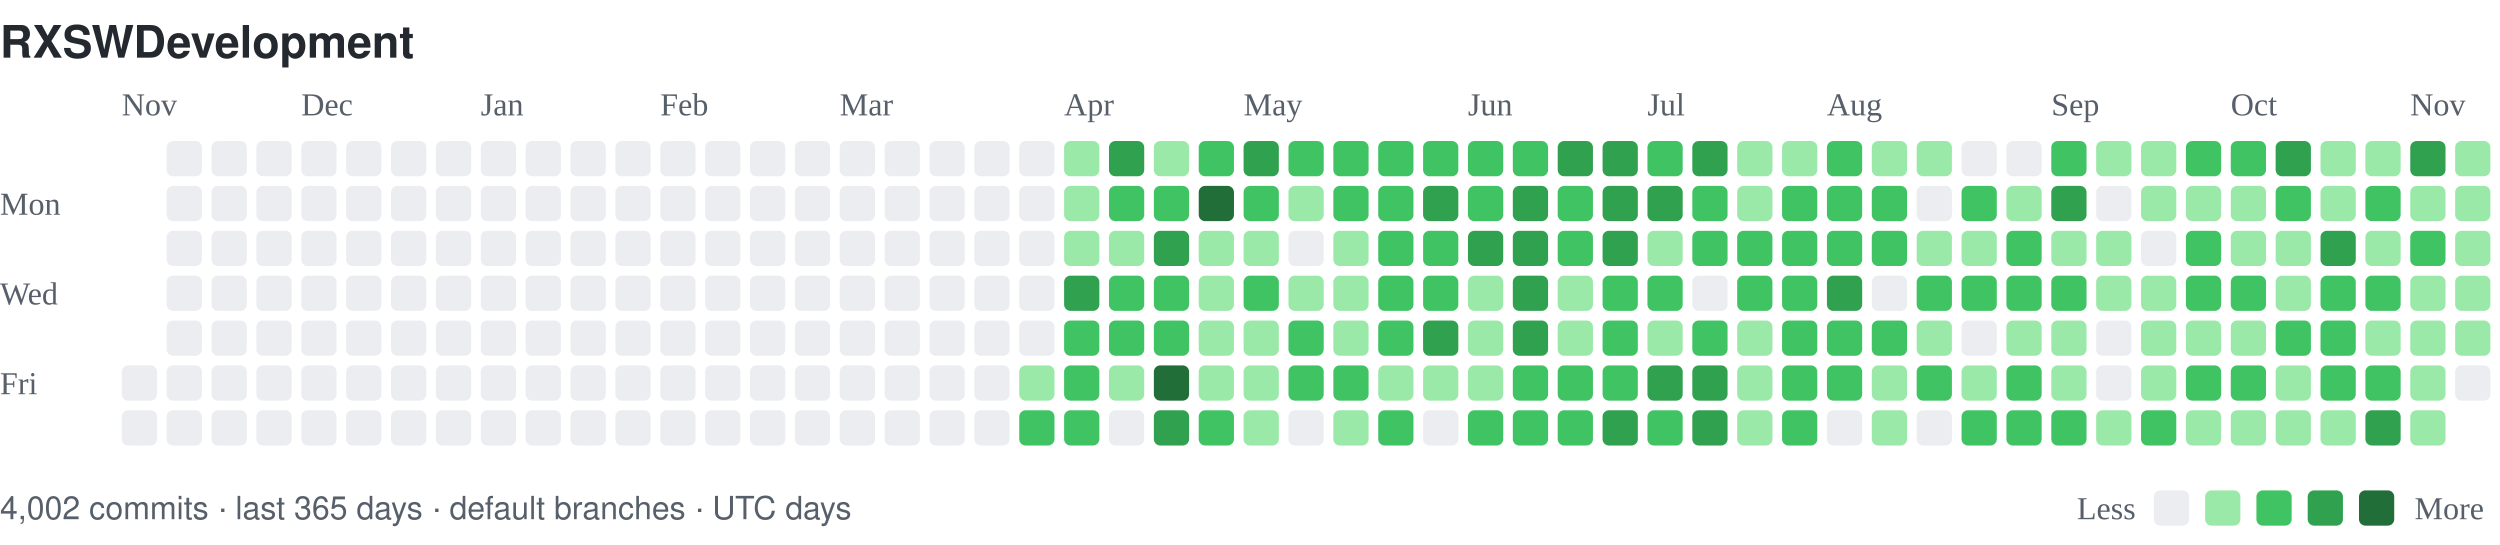
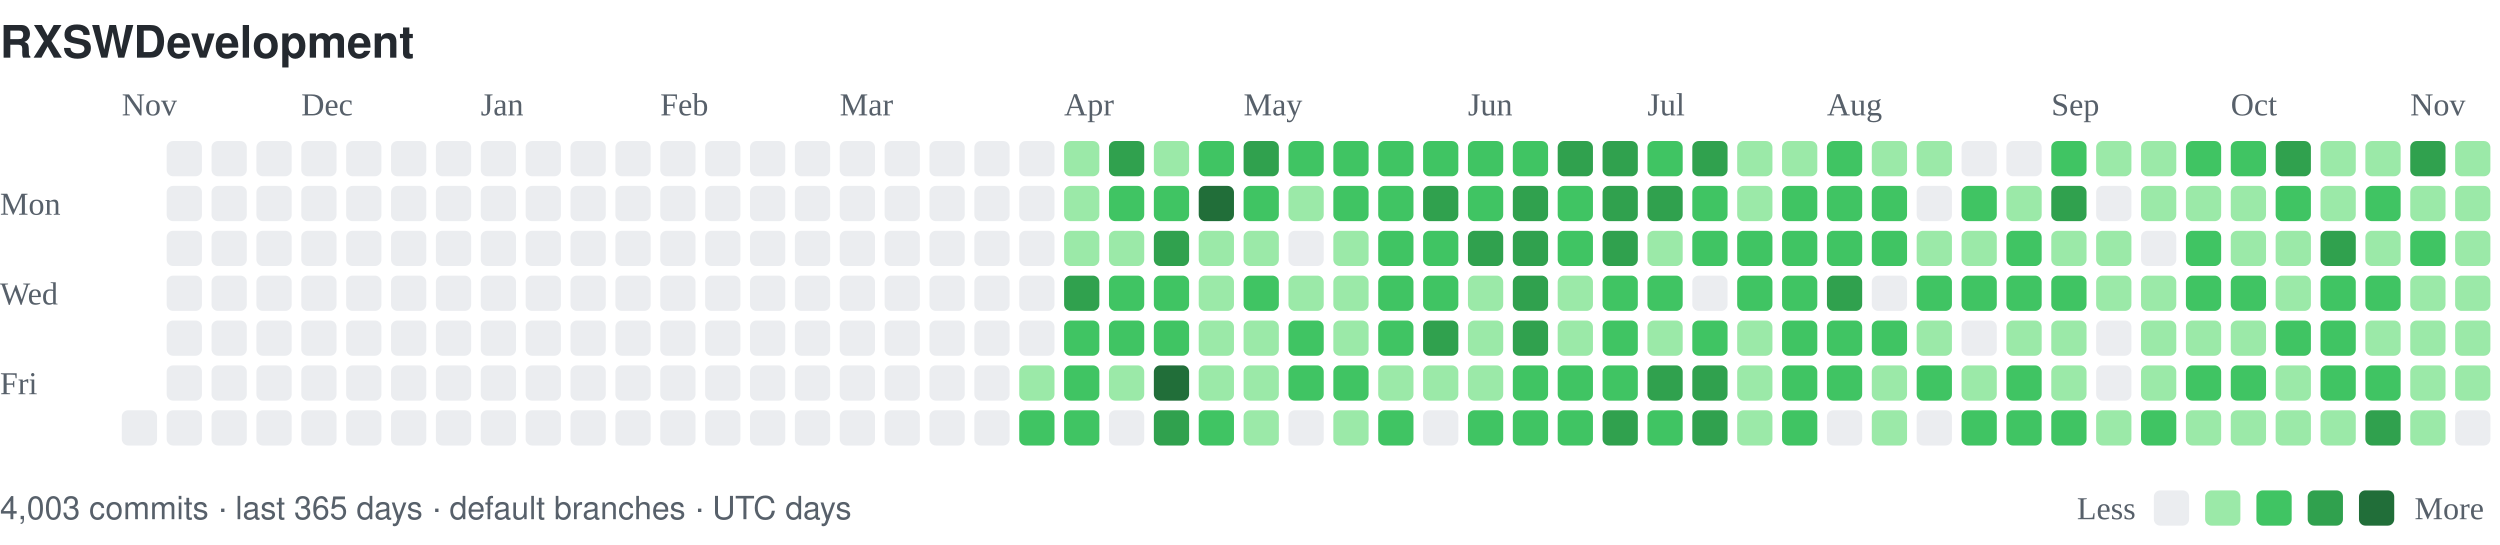
<svg xmlns="http://www.w3.org/2000/svg" width="780" height="170" viewBox="0 0 780 170" role="img">
  <text x="0" y="18" font-size="14" font-weight="600" fill="#24292f" font-family="ui-sans-serif,-apple-system,Segoe UI,Helvetica,Arial,sans-serif">RXSWDevelopment</text>
  <text x="0" y="67" font-size="10" fill="#57606a">Mon</text>
  <text x="0" y="95" font-size="10" fill="#57606a">Wed</text>
  <text x="0" y="123" font-size="10" fill="#57606a">Fri</text>
  <text x="38" y="36" font-size="10" fill="#57606a">Nov</text>
-   <rect x="38" y="114" width="11" height="11" rx="2" fill="#ebedf0" />
  <rect x="38" y="128" width="11" height="11" rx="2" fill="#ebedf0" />
  <rect x="52" y="44" width="11" height="11" rx="2" fill="#ebedf0" />
  <rect x="52" y="58" width="11" height="11" rx="2" fill="#ebedf0" />
  <rect x="52" y="72" width="11" height="11" rx="2" fill="#ebedf0" />
  <rect x="52" y="86" width="11" height="11" rx="2" fill="#ebedf0" />
  <rect x="52" y="100" width="11" height="11" rx="2" fill="#ebedf0" />
  <rect x="52" y="114" width="11" height="11" rx="2" fill="#ebedf0" />
  <rect x="52" y="128" width="11" height="11" rx="2" fill="#ebedf0" />
  <rect x="66" y="44" width="11" height="11" rx="2" fill="#ebedf0" />
  <rect x="66" y="58" width="11" height="11" rx="2" fill="#ebedf0" />
  <rect x="66" y="72" width="11" height="11" rx="2" fill="#ebedf0" />
  <rect x="66" y="86" width="11" height="11" rx="2" fill="#ebedf0" />
  <rect x="66" y="100" width="11" height="11" rx="2" fill="#ebedf0" />
  <rect x="66" y="114" width="11" height="11" rx="2" fill="#ebedf0" />
  <rect x="66" y="128" width="11" height="11" rx="2" fill="#ebedf0" />
  <rect x="80" y="44" width="11" height="11" rx="2" fill="#ebedf0" />
  <rect x="80" y="58" width="11" height="11" rx="2" fill="#ebedf0" />
  <rect x="80" y="72" width="11" height="11" rx="2" fill="#ebedf0" />
  <rect x="80" y="86" width="11" height="11" rx="2" fill="#ebedf0" />
  <rect x="80" y="100" width="11" height="11" rx="2" fill="#ebedf0" />
  <rect x="80" y="114" width="11" height="11" rx="2" fill="#ebedf0" />
  <rect x="80" y="128" width="11" height="11" rx="2" fill="#ebedf0" />
  <text x="94" y="36" font-size="10" fill="#57606a">Dec</text>
  <rect x="94" y="44" width="11" height="11" rx="2" fill="#ebedf0" />
  <rect x="94" y="58" width="11" height="11" rx="2" fill="#ebedf0" />
  <rect x="94" y="72" width="11" height="11" rx="2" fill="#ebedf0" />
  <rect x="94" y="86" width="11" height="11" rx="2" fill="#ebedf0" />
  <rect x="94" y="100" width="11" height="11" rx="2" fill="#ebedf0" />
  <rect x="94" y="114" width="11" height="11" rx="2" fill="#ebedf0" />
  <rect x="94" y="128" width="11" height="11" rx="2" fill="#ebedf0" />
  <rect x="108" y="44" width="11" height="11" rx="2" fill="#ebedf0" />
  <rect x="108" y="58" width="11" height="11" rx="2" fill="#ebedf0" />
  <rect x="108" y="72" width="11" height="11" rx="2" fill="#ebedf0" />
  <rect x="108" y="86" width="11" height="11" rx="2" fill="#ebedf0" />
  <rect x="108" y="100" width="11" height="11" rx="2" fill="#ebedf0" />
  <rect x="108" y="114" width="11" height="11" rx="2" fill="#ebedf0" />
  <rect x="108" y="128" width="11" height="11" rx="2" fill="#ebedf0" />
  <rect x="122" y="44" width="11" height="11" rx="2" fill="#ebedf0" />
  <rect x="122" y="58" width="11" height="11" rx="2" fill="#ebedf0" />
  <rect x="122" y="72" width="11" height="11" rx="2" fill="#ebedf0" />
  <rect x="122" y="86" width="11" height="11" rx="2" fill="#ebedf0" />
  <rect x="122" y="100" width="11" height="11" rx="2" fill="#ebedf0" />
  <rect x="122" y="114" width="11" height="11" rx="2" fill="#ebedf0" />
  <rect x="122" y="128" width="11" height="11" rx="2" fill="#ebedf0" />
  <rect x="136" y="44" width="11" height="11" rx="2" fill="#ebedf0" />
  <rect x="136" y="58" width="11" height="11" rx="2" fill="#ebedf0" />
  <rect x="136" y="72" width="11" height="11" rx="2" fill="#ebedf0" />
  <rect x="136" y="86" width="11" height="11" rx="2" fill="#ebedf0" />
  <rect x="136" y="100" width="11" height="11" rx="2" fill="#ebedf0" />
  <rect x="136" y="114" width="11" height="11" rx="2" fill="#ebedf0" />
  <rect x="136" y="128" width="11" height="11" rx="2" fill="#ebedf0" />
  <text x="150" y="36" font-size="10" fill="#57606a">Jan</text>
  <rect x="150" y="44" width="11" height="11" rx="2" fill="#ebedf0" />
  <rect x="150" y="58" width="11" height="11" rx="2" fill="#ebedf0" />
  <rect x="150" y="72" width="11" height="11" rx="2" fill="#ebedf0" />
  <rect x="150" y="86" width="11" height="11" rx="2" fill="#ebedf0" />
  <rect x="150" y="100" width="11" height="11" rx="2" fill="#ebedf0" />
  <rect x="150" y="114" width="11" height="11" rx="2" fill="#ebedf0" />
  <rect x="150" y="128" width="11" height="11" rx="2" fill="#ebedf0" />
  <rect x="164" y="44" width="11" height="11" rx="2" fill="#ebedf0" />
  <rect x="164" y="58" width="11" height="11" rx="2" fill="#ebedf0" />
  <rect x="164" y="72" width="11" height="11" rx="2" fill="#ebedf0" />
  <rect x="164" y="86" width="11" height="11" rx="2" fill="#ebedf0" />
  <rect x="164" y="100" width="11" height="11" rx="2" fill="#ebedf0" />
  <rect x="164" y="114" width="11" height="11" rx="2" fill="#ebedf0" />
  <rect x="164" y="128" width="11" height="11" rx="2" fill="#ebedf0" />
  <rect x="178" y="44" width="11" height="11" rx="2" fill="#ebedf0" />
  <rect x="178" y="58" width="11" height="11" rx="2" fill="#ebedf0" />
  <rect x="178" y="72" width="11" height="11" rx="2" fill="#ebedf0" />
  <rect x="178" y="86" width="11" height="11" rx="2" fill="#ebedf0" />
  <rect x="178" y="100" width="11" height="11" rx="2" fill="#ebedf0" />
  <rect x="178" y="114" width="11" height="11" rx="2" fill="#ebedf0" />
  <rect x="178" y="128" width="11" height="11" rx="2" fill="#ebedf0" />
  <rect x="192" y="44" width="11" height="11" rx="2" fill="#ebedf0" />
  <rect x="192" y="58" width="11" height="11" rx="2" fill="#ebedf0" />
  <rect x="192" y="72" width="11" height="11" rx="2" fill="#ebedf0" />
  <rect x="192" y="86" width="11" height="11" rx="2" fill="#ebedf0" />
  <rect x="192" y="100" width="11" height="11" rx="2" fill="#ebedf0" />
  <rect x="192" y="114" width="11" height="11" rx="2" fill="#ebedf0" />
  <rect x="192" y="128" width="11" height="11" rx="2" fill="#ebedf0" />
  <text x="206" y="36" font-size="10" fill="#57606a">Feb</text>
  <rect x="206" y="44" width="11" height="11" rx="2" fill="#ebedf0" />
  <rect x="206" y="58" width="11" height="11" rx="2" fill="#ebedf0" />
  <rect x="206" y="72" width="11" height="11" rx="2" fill="#ebedf0" />
  <rect x="206" y="86" width="11" height="11" rx="2" fill="#ebedf0" />
  <rect x="206" y="100" width="11" height="11" rx="2" fill="#ebedf0" />
  <rect x="206" y="114" width="11" height="11" rx="2" fill="#ebedf0" />
  <rect x="206" y="128" width="11" height="11" rx="2" fill="#ebedf0" />
  <rect x="220" y="44" width="11" height="11" rx="2" fill="#ebedf0" />
  <rect x="220" y="58" width="11" height="11" rx="2" fill="#ebedf0" />
  <rect x="220" y="72" width="11" height="11" rx="2" fill="#ebedf0" />
  <rect x="220" y="86" width="11" height="11" rx="2" fill="#ebedf0" />
  <rect x="220" y="100" width="11" height="11" rx="2" fill="#ebedf0" />
  <rect x="220" y="114" width="11" height="11" rx="2" fill="#ebedf0" />
  <rect x="220" y="128" width="11" height="11" rx="2" fill="#ebedf0" />
  <rect x="234" y="44" width="11" height="11" rx="2" fill="#ebedf0" />
  <rect x="234" y="58" width="11" height="11" rx="2" fill="#ebedf0" />
  <rect x="234" y="72" width="11" height="11" rx="2" fill="#ebedf0" />
  <rect x="234" y="86" width="11" height="11" rx="2" fill="#ebedf0" />
  <rect x="234" y="100" width="11" height="11" rx="2" fill="#ebedf0" />
  <rect x="234" y="114" width="11" height="11" rx="2" fill="#ebedf0" />
  <rect x="234" y="128" width="11" height="11" rx="2" fill="#ebedf0" />
  <rect x="248" y="44" width="11" height="11" rx="2" fill="#ebedf0" />
  <rect x="248" y="58" width="11" height="11" rx="2" fill="#ebedf0" />
  <rect x="248" y="72" width="11" height="11" rx="2" fill="#ebedf0" />
  <rect x="248" y="86" width="11" height="11" rx="2" fill="#ebedf0" />
  <rect x="248" y="100" width="11" height="11" rx="2" fill="#ebedf0" />
  <rect x="248" y="114" width="11" height="11" rx="2" fill="#ebedf0" />
  <rect x="248" y="128" width="11" height="11" rx="2" fill="#ebedf0" />
  <text x="262" y="36" font-size="10" fill="#57606a">Mar</text>
  <rect x="262" y="44" width="11" height="11" rx="2" fill="#ebedf0" />
  <rect x="262" y="58" width="11" height="11" rx="2" fill="#ebedf0" />
  <rect x="262" y="72" width="11" height="11" rx="2" fill="#ebedf0" />
  <rect x="262" y="86" width="11" height="11" rx="2" fill="#ebedf0" />
  <rect x="262" y="100" width="11" height="11" rx="2" fill="#ebedf0" />
  <rect x="262" y="114" width="11" height="11" rx="2" fill="#ebedf0" />
  <rect x="262" y="128" width="11" height="11" rx="2" fill="#ebedf0" />
  <rect x="276" y="44" width="11" height="11" rx="2" fill="#ebedf0" />
  <rect x="276" y="58" width="11" height="11" rx="2" fill="#ebedf0" />
  <rect x="276" y="72" width="11" height="11" rx="2" fill="#ebedf0" />
  <rect x="276" y="86" width="11" height="11" rx="2" fill="#ebedf0" />
  <rect x="276" y="100" width="11" height="11" rx="2" fill="#ebedf0" />
  <rect x="276" y="114" width="11" height="11" rx="2" fill="#ebedf0" />
  <rect x="276" y="128" width="11" height="11" rx="2" fill="#ebedf0" />
  <rect x="290" y="44" width="11" height="11" rx="2" fill="#ebedf0" />
  <rect x="290" y="58" width="11" height="11" rx="2" fill="#ebedf0" />
  <rect x="290" y="72" width="11" height="11" rx="2" fill="#ebedf0" />
  <rect x="290" y="86" width="11" height="11" rx="2" fill="#ebedf0" />
  <rect x="290" y="100" width="11" height="11" rx="2" fill="#ebedf0" />
  <rect x="290" y="114" width="11" height="11" rx="2" fill="#ebedf0" />
  <rect x="290" y="128" width="11" height="11" rx="2" fill="#ebedf0" />
  <rect x="304" y="44" width="11" height="11" rx="2" fill="#ebedf0" />
  <rect x="304" y="58" width="11" height="11" rx="2" fill="#ebedf0" />
  <rect x="304" y="72" width="11" height="11" rx="2" fill="#ebedf0" />
  <rect x="304" y="86" width="11" height="11" rx="2" fill="#ebedf0" />
  <rect x="304" y="100" width="11" height="11" rx="2" fill="#ebedf0" />
  <rect x="304" y="114" width="11" height="11" rx="2" fill="#ebedf0" />
  <rect x="304" y="128" width="11" height="11" rx="2" fill="#ebedf0" />
  <rect x="318" y="44" width="11" height="11" rx="2" fill="#ebedf0" />
  <rect x="318" y="58" width="11" height="11" rx="2" fill="#ebedf0" />
  <rect x="318" y="72" width="11" height="11" rx="2" fill="#ebedf0" />
  <rect x="318" y="86" width="11" height="11" rx="2" fill="#ebedf0" />
  <rect x="318" y="100" width="11" height="11" rx="2" fill="#ebedf0" />
  <rect x="318" y="114" width="11" height="11" rx="2" fill="#9be9a8" />
  <rect x="318" y="128" width="11" height="11" rx="2" fill="#40c463" />
  <text x="332" y="36" font-size="10" fill="#57606a">Apr</text>
  <rect x="332" y="44" width="11" height="11" rx="2" fill="#9be9a8" />
  <rect x="332" y="58" width="11" height="11" rx="2" fill="#9be9a8" />
  <rect x="332" y="72" width="11" height="11" rx="2" fill="#9be9a8" />
  <rect x="332" y="86" width="11" height="11" rx="2" fill="#30a14e" />
  <rect x="332" y="100" width="11" height="11" rx="2" fill="#40c463" />
  <rect x="332" y="114" width="11" height="11" rx="2" fill="#40c463" />
  <rect x="332" y="128" width="11" height="11" rx="2" fill="#40c463" />
  <rect x="346" y="44" width="11" height="11" rx="2" fill="#30a14e" />
  <rect x="346" y="58" width="11" height="11" rx="2" fill="#40c463" />
  <rect x="346" y="72" width="11" height="11" rx="2" fill="#9be9a8" />
  <rect x="346" y="86" width="11" height="11" rx="2" fill="#40c463" />
  <rect x="346" y="100" width="11" height="11" rx="2" fill="#40c463" />
  <rect x="346" y="114" width="11" height="11" rx="2" fill="#9be9a8" />
  <rect x="346" y="128" width="11" height="11" rx="2" fill="#ebedf0" />
  <rect x="360" y="44" width="11" height="11" rx="2" fill="#9be9a8" />
  <rect x="360" y="58" width="11" height="11" rx="2" fill="#40c463" />
  <rect x="360" y="72" width="11" height="11" rx="2" fill="#30a14e" />
  <rect x="360" y="86" width="11" height="11" rx="2" fill="#40c463" />
  <rect x="360" y="100" width="11" height="11" rx="2" fill="#40c463" />
  <rect x="360" y="114" width="11" height="11" rx="2" fill="#216e39" />
  <rect x="360" y="128" width="11" height="11" rx="2" fill="#30a14e" />
  <rect x="374" y="44" width="11" height="11" rx="2" fill="#40c463" />
  <rect x="374" y="58" width="11" height="11" rx="2" fill="#216e39" />
  <rect x="374" y="72" width="11" height="11" rx="2" fill="#9be9a8" />
  <rect x="374" y="86" width="11" height="11" rx="2" fill="#9be9a8" />
  <rect x="374" y="100" width="11" height="11" rx="2" fill="#9be9a8" />
  <rect x="374" y="114" width="11" height="11" rx="2" fill="#9be9a8" />
  <rect x="374" y="128" width="11" height="11" rx="2" fill="#40c463" />
  <text x="388" y="36" font-size="10" fill="#57606a">May</text>
  <rect x="388" y="44" width="11" height="11" rx="2" fill="#30a14e" />
  <rect x="388" y="58" width="11" height="11" rx="2" fill="#40c463" />
  <rect x="388" y="72" width="11" height="11" rx="2" fill="#9be9a8" />
  <rect x="388" y="86" width="11" height="11" rx="2" fill="#40c463" />
  <rect x="388" y="100" width="11" height="11" rx="2" fill="#9be9a8" />
  <rect x="388" y="114" width="11" height="11" rx="2" fill="#9be9a8" />
  <rect x="388" y="128" width="11" height="11" rx="2" fill="#9be9a8" />
  <rect x="402" y="44" width="11" height="11" rx="2" fill="#40c463" />
  <rect x="402" y="58" width="11" height="11" rx="2" fill="#9be9a8" />
  <rect x="402" y="72" width="11" height="11" rx="2" fill="#ebedf0" />
  <rect x="402" y="86" width="11" height="11" rx="2" fill="#9be9a8" />
  <rect x="402" y="100" width="11" height="11" rx="2" fill="#40c463" />
  <rect x="402" y="114" width="11" height="11" rx="2" fill="#40c463" />
  <rect x="402" y="128" width="11" height="11" rx="2" fill="#ebedf0" />
  <rect x="416" y="44" width="11" height="11" rx="2" fill="#40c463" />
  <rect x="416" y="58" width="11" height="11" rx="2" fill="#40c463" />
  <rect x="416" y="72" width="11" height="11" rx="2" fill="#9be9a8" />
  <rect x="416" y="86" width="11" height="11" rx="2" fill="#9be9a8" />
  <rect x="416" y="100" width="11" height="11" rx="2" fill="#9be9a8" />
  <rect x="416" y="114" width="11" height="11" rx="2" fill="#40c463" />
  <rect x="416" y="128" width="11" height="11" rx="2" fill="#9be9a8" />
  <rect x="430" y="44" width="11" height="11" rx="2" fill="#40c463" />
  <rect x="430" y="58" width="11" height="11" rx="2" fill="#40c463" />
  <rect x="430" y="72" width="11" height="11" rx="2" fill="#40c463" />
  <rect x="430" y="86" width="11" height="11" rx="2" fill="#40c463" />
  <rect x="430" y="100" width="11" height="11" rx="2" fill="#40c463" />
  <rect x="430" y="114" width="11" height="11" rx="2" fill="#9be9a8" />
  <rect x="430" y="128" width="11" height="11" rx="2" fill="#40c463" />
  <rect x="444" y="44" width="11" height="11" rx="2" fill="#40c463" />
  <rect x="444" y="58" width="11" height="11" rx="2" fill="#30a14e" />
  <rect x="444" y="72" width="11" height="11" rx="2" fill="#40c463" />
  <rect x="444" y="86" width="11" height="11" rx="2" fill="#40c463" />
  <rect x="444" y="100" width="11" height="11" rx="2" fill="#30a14e" />
  <rect x="444" y="114" width="11" height="11" rx="2" fill="#9be9a8" />
  <rect x="444" y="128" width="11" height="11" rx="2" fill="#ebedf0" />
  <text x="458" y="36" font-size="10" fill="#57606a">Jun</text>
  <rect x="458" y="44" width="11" height="11" rx="2" fill="#40c463" />
  <rect x="458" y="58" width="11" height="11" rx="2" fill="#40c463" />
  <rect x="458" y="72" width="11" height="11" rx="2" fill="#30a14e" />
  <rect x="458" y="86" width="11" height="11" rx="2" fill="#9be9a8" />
  <rect x="458" y="100" width="11" height="11" rx="2" fill="#9be9a8" />
  <rect x="458" y="114" width="11" height="11" rx="2" fill="#9be9a8" />
  <rect x="458" y="128" width="11" height="11" rx="2" fill="#40c463" />
  <rect x="472" y="44" width="11" height="11" rx="2" fill="#40c463" />
  <rect x="472" y="58" width="11" height="11" rx="2" fill="#30a14e" />
  <rect x="472" y="72" width="11" height="11" rx="2" fill="#30a14e" />
  <rect x="472" y="86" width="11" height="11" rx="2" fill="#30a14e" />
  <rect x="472" y="100" width="11" height="11" rx="2" fill="#30a14e" />
  <rect x="472" y="114" width="11" height="11" rx="2" fill="#40c463" />
  <rect x="472" y="128" width="11" height="11" rx="2" fill="#40c463" />
  <rect x="486" y="44" width="11" height="11" rx="2" fill="#30a14e" />
  <rect x="486" y="58" width="11" height="11" rx="2" fill="#40c463" />
  <rect x="486" y="72" width="11" height="11" rx="2" fill="#40c463" />
  <rect x="486" y="86" width="11" height="11" rx="2" fill="#9be9a8" />
  <rect x="486" y="100" width="11" height="11" rx="2" fill="#9be9a8" />
  <rect x="486" y="114" width="11" height="11" rx="2" fill="#40c463" />
  <rect x="486" y="128" width="11" height="11" rx="2" fill="#40c463" />
  <rect x="500" y="44" width="11" height="11" rx="2" fill="#30a14e" />
  <rect x="500" y="58" width="11" height="11" rx="2" fill="#30a14e" />
  <rect x="500" y="72" width="11" height="11" rx="2" fill="#30a14e" />
  <rect x="500" y="86" width="11" height="11" rx="2" fill="#40c463" />
  <rect x="500" y="100" width="11" height="11" rx="2" fill="#40c463" />
  <rect x="500" y="114" width="11" height="11" rx="2" fill="#40c463" />
  <rect x="500" y="128" width="11" height="11" rx="2" fill="#30a14e" />
  <text x="514" y="36" font-size="10" fill="#57606a">Jul</text>
  <rect x="514" y="44" width="11" height="11" rx="2" fill="#40c463" />
  <rect x="514" y="58" width="11" height="11" rx="2" fill="#30a14e" />
  <rect x="514" y="72" width="11" height="11" rx="2" fill="#9be9a8" />
  <rect x="514" y="86" width="11" height="11" rx="2" fill="#40c463" />
  <rect x="514" y="100" width="11" height="11" rx="2" fill="#9be9a8" />
  <rect x="514" y="114" width="11" height="11" rx="2" fill="#30a14e" />
  <rect x="514" y="128" width="11" height="11" rx="2" fill="#40c463" />
  <rect x="528" y="44" width="11" height="11" rx="2" fill="#30a14e" />
  <rect x="528" y="58" width="11" height="11" rx="2" fill="#40c463" />
  <rect x="528" y="72" width="11" height="11" rx="2" fill="#40c463" />
  <rect x="528" y="86" width="11" height="11" rx="2" fill="#ebedf0" />
  <rect x="528" y="100" width="11" height="11" rx="2" fill="#40c463" />
  <rect x="528" y="114" width="11" height="11" rx="2" fill="#30a14e" />
  <rect x="528" y="128" width="11" height="11" rx="2" fill="#30a14e" />
  <rect x="542" y="44" width="11" height="11" rx="2" fill="#9be9a8" />
  <rect x="542" y="58" width="11" height="11" rx="2" fill="#9be9a8" />
  <rect x="542" y="72" width="11" height="11" rx="2" fill="#40c463" />
  <rect x="542" y="86" width="11" height="11" rx="2" fill="#40c463" />
  <rect x="542" y="100" width="11" height="11" rx="2" fill="#9be9a8" />
  <rect x="542" y="114" width="11" height="11" rx="2" fill="#9be9a8" />
  <rect x="542" y="128" width="11" height="11" rx="2" fill="#9be9a8" />
  <rect x="556" y="44" width="11" height="11" rx="2" fill="#9be9a8" />
  <rect x="556" y="58" width="11" height="11" rx="2" fill="#40c463" />
  <rect x="556" y="72" width="11" height="11" rx="2" fill="#40c463" />
  <rect x="556" y="86" width="11" height="11" rx="2" fill="#40c463" />
  <rect x="556" y="100" width="11" height="11" rx="2" fill="#40c463" />
  <rect x="556" y="114" width="11" height="11" rx="2" fill="#40c463" />
  <rect x="556" y="128" width="11" height="11" rx="2" fill="#40c463" />
  <text x="570" y="36" font-size="10" fill="#57606a">Aug</text>
  <rect x="570" y="44" width="11" height="11" rx="2" fill="#40c463" />
  <rect x="570" y="58" width="11" height="11" rx="2" fill="#40c463" />
  <rect x="570" y="72" width="11" height="11" rx="2" fill="#40c463" />
  <rect x="570" y="86" width="11" height="11" rx="2" fill="#30a14e" />
  <rect x="570" y="100" width="11" height="11" rx="2" fill="#40c463" />
  <rect x="570" y="114" width="11" height="11" rx="2" fill="#40c463" />
  <rect x="570" y="128" width="11" height="11" rx="2" fill="#ebedf0" />
  <rect x="584" y="44" width="11" height="11" rx="2" fill="#9be9a8" />
  <rect x="584" y="58" width="11" height="11" rx="2" fill="#40c463" />
  <rect x="584" y="72" width="11" height="11" rx="2" fill="#40c463" />
  <rect x="584" y="86" width="11" height="11" rx="2" fill="#ebedf0" />
  <rect x="584" y="100" width="11" height="11" rx="2" fill="#40c463" />
  <rect x="584" y="114" width="11" height="11" rx="2" fill="#9be9a8" />
  <rect x="584" y="128" width="11" height="11" rx="2" fill="#9be9a8" />
  <rect x="598" y="44" width="11" height="11" rx="2" fill="#9be9a8" />
  <rect x="598" y="58" width="11" height="11" rx="2" fill="#ebedf0" />
  <rect x="598" y="72" width="11" height="11" rx="2" fill="#9be9a8" />
  <rect x="598" y="86" width="11" height="11" rx="2" fill="#40c463" />
  <rect x="598" y="100" width="11" height="11" rx="2" fill="#9be9a8" />
  <rect x="598" y="114" width="11" height="11" rx="2" fill="#40c463" />
  <rect x="598" y="128" width="11" height="11" rx="2" fill="#ebedf0" />
  <rect x="612" y="44" width="11" height="11" rx="2" fill="#ebedf0" />
  <rect x="612" y="58" width="11" height="11" rx="2" fill="#40c463" />
  <rect x="612" y="72" width="11" height="11" rx="2" fill="#9be9a8" />
  <rect x="612" y="86" width="11" height="11" rx="2" fill="#40c463" />
  <rect x="612" y="100" width="11" height="11" rx="2" fill="#ebedf0" />
  <rect x="612" y="114" width="11" height="11" rx="2" fill="#9be9a8" />
  <rect x="612" y="128" width="11" height="11" rx="2" fill="#40c463" />
  <rect x="626" y="44" width="11" height="11" rx="2" fill="#ebedf0" />
  <rect x="626" y="58" width="11" height="11" rx="2" fill="#9be9a8" />
  <rect x="626" y="72" width="11" height="11" rx="2" fill="#40c463" />
  <rect x="626" y="86" width="11" height="11" rx="2" fill="#40c463" />
  <rect x="626" y="100" width="11" height="11" rx="2" fill="#9be9a8" />
  <rect x="626" y="114" width="11" height="11" rx="2" fill="#40c463" />
  <rect x="626" y="128" width="11" height="11" rx="2" fill="#40c463" />
  <text x="640" y="36" font-size="10" fill="#57606a">Sep</text>
  <rect x="640" y="44" width="11" height="11" rx="2" fill="#40c463" />
  <rect x="640" y="58" width="11" height="11" rx="2" fill="#30a14e" />
  <rect x="640" y="72" width="11" height="11" rx="2" fill="#9be9a8" />
  <rect x="640" y="86" width="11" height="11" rx="2" fill="#40c463" />
  <rect x="640" y="100" width="11" height="11" rx="2" fill="#9be9a8" />
  <rect x="640" y="114" width="11" height="11" rx="2" fill="#9be9a8" />
  <rect x="640" y="128" width="11" height="11" rx="2" fill="#40c463" />
  <rect x="654" y="44" width="11" height="11" rx="2" fill="#9be9a8" />
  <rect x="654" y="58" width="11" height="11" rx="2" fill="#ebedf0" />
  <rect x="654" y="72" width="11" height="11" rx="2" fill="#9be9a8" />
  <rect x="654" y="86" width="11" height="11" rx="2" fill="#9be9a8" />
  <rect x="654" y="100" width="11" height="11" rx="2" fill="#ebedf0" />
  <rect x="654" y="114" width="11" height="11" rx="2" fill="#ebedf0" />
  <rect x="654" y="128" width="11" height="11" rx="2" fill="#9be9a8" />
  <rect x="668" y="44" width="11" height="11" rx="2" fill="#9be9a8" />
  <rect x="668" y="58" width="11" height="11" rx="2" fill="#9be9a8" />
  <rect x="668" y="72" width="11" height="11" rx="2" fill="#ebedf0" />
  <rect x="668" y="86" width="11" height="11" rx="2" fill="#9be9a8" />
  <rect x="668" y="100" width="11" height="11" rx="2" fill="#9be9a8" />
  <rect x="668" y="114" width="11" height="11" rx="2" fill="#9be9a8" />
  <rect x="668" y="128" width="11" height="11" rx="2" fill="#40c463" />
  <rect x="682" y="44" width="11" height="11" rx="2" fill="#40c463" />
  <rect x="682" y="58" width="11" height="11" rx="2" fill="#9be9a8" />
  <rect x="682" y="72" width="11" height="11" rx="2" fill="#40c463" />
  <rect x="682" y="86" width="11" height="11" rx="2" fill="#40c463" />
  <rect x="682" y="100" width="11" height="11" rx="2" fill="#9be9a8" />
  <rect x="682" y="114" width="11" height="11" rx="2" fill="#40c463" />
  <rect x="682" y="128" width="11" height="11" rx="2" fill="#9be9a8" />
  <text x="696" y="36" font-size="10" fill="#57606a">Oct</text>
  <rect x="696" y="44" width="11" height="11" rx="2" fill="#40c463" />
  <rect x="696" y="58" width="11" height="11" rx="2" fill="#9be9a8" />
  <rect x="696" y="72" width="11" height="11" rx="2" fill="#9be9a8" />
  <rect x="696" y="86" width="11" height="11" rx="2" fill="#40c463" />
  <rect x="696" y="100" width="11" height="11" rx="2" fill="#9be9a8" />
  <rect x="696" y="114" width="11" height="11" rx="2" fill="#40c463" />
  <rect x="696" y="128" width="11" height="11" rx="2" fill="#9be9a8" />
  <rect x="710" y="44" width="11" height="11" rx="2" fill="#30a14e" />
  <rect x="710" y="58" width="11" height="11" rx="2" fill="#40c463" />
  <rect x="710" y="72" width="11" height="11" rx="2" fill="#9be9a8" />
  <rect x="710" y="86" width="11" height="11" rx="2" fill="#9be9a8" />
  <rect x="710" y="100" width="11" height="11" rx="2" fill="#40c463" />
  <rect x="710" y="114" width="11" height="11" rx="2" fill="#9be9a8" />
  <rect x="710" y="128" width="11" height="11" rx="2" fill="#9be9a8" />
  <rect x="724" y="44" width="11" height="11" rx="2" fill="#9be9a8" />
  <rect x="724" y="58" width="11" height="11" rx="2" fill="#9be9a8" />
  <rect x="724" y="72" width="11" height="11" rx="2" fill="#30a14e" />
  <rect x="724" y="86" width="11" height="11" rx="2" fill="#40c463" />
  <rect x="724" y="100" width="11" height="11" rx="2" fill="#40c463" />
  <rect x="724" y="114" width="11" height="11" rx="2" fill="#40c463" />
  <rect x="724" y="128" width="11" height="11" rx="2" fill="#9be9a8" />
  <rect x="738" y="44" width="11" height="11" rx="2" fill="#9be9a8" />
  <rect x="738" y="58" width="11" height="11" rx="2" fill="#40c463" />
  <rect x="738" y="72" width="11" height="11" rx="2" fill="#9be9a8" />
  <rect x="738" y="86" width="11" height="11" rx="2" fill="#40c463" />
  <rect x="738" y="100" width="11" height="11" rx="2" fill="#9be9a8" />
  <rect x="738" y="114" width="11" height="11" rx="2" fill="#40c463" />
  <rect x="738" y="128" width="11" height="11" rx="2" fill="#30a14e" />
  <text x="752" y="36" font-size="10" fill="#57606a">Nov</text>
  <rect x="752" y="44" width="11" height="11" rx="2" fill="#30a14e" />
  <rect x="752" y="58" width="11" height="11" rx="2" fill="#9be9a8" />
  <rect x="752" y="72" width="11" height="11" rx="2" fill="#40c463" />
  <rect x="752" y="86" width="11" height="11" rx="2" fill="#9be9a8" />
  <rect x="752" y="100" width="11" height="11" rx="2" fill="#9be9a8" />
  <rect x="752" y="114" width="11" height="11" rx="2" fill="#9be9a8" />
  <rect x="752" y="128" width="11" height="11" rx="2" fill="#9be9a8" />
  <rect x="766" y="44" width="11" height="11" rx="2" fill="#9be9a8" />
  <rect x="766" y="58" width="11" height="11" rx="2" fill="#9be9a8" />
  <rect x="766" y="72" width="11" height="11" rx="2" fill="#9be9a8" />
  <rect x="766" y="86" width="11" height="11" rx="2" fill="#9be9a8" />
  <rect x="766" y="100" width="11" height="11" rx="2" fill="#9be9a8" />
-   <rect x="766" y="114" width="11" height="11" rx="2" fill="#ebedf0" />
+   <rect x="766" y="114" width="11" height="11" rx="2" fill="#9be9a8" />
+   <rect x="766" y="128" width="11" height="11" rx="2" fill="#ebedf0" />
  <text x="648" y="162" font-size="10" fill="#57606a">Less</text>
  <rect x="672" y="153" width="11" height="11" rx="2" fill="#ebedf0" />
  <rect x="688" y="153" width="11" height="11" rx="2" fill="#9be9a8" />
  <rect x="704" y="153" width="11" height="11" rx="2" fill="#40c463" />
  <rect x="720" y="153" width="11" height="11" rx="2" fill="#30a14e" />
  <rect x="736" y="153" width="11" height="11" rx="2" fill="#216e39" />
  <text x="775" y="162" font-size="10" fill="#57606a" text-anchor="end">More</text>
-   <text x="0" y="162" font-size="10" fill="#57606a" font-family="ui-sans-serif,-apple-system,Segoe UI,Helvetica,Arial,sans-serif">4,002 commits · last 365 days · default branches · UTC days</text>
+   <text x="0" y="162" font-size="10" fill="#57606a" font-family="ui-sans-serif,-apple-system,Segoe UI,Helvetica,Arial,sans-serif">4,003 commits · last 365 days · default branches · UTC days</text>
</svg>
